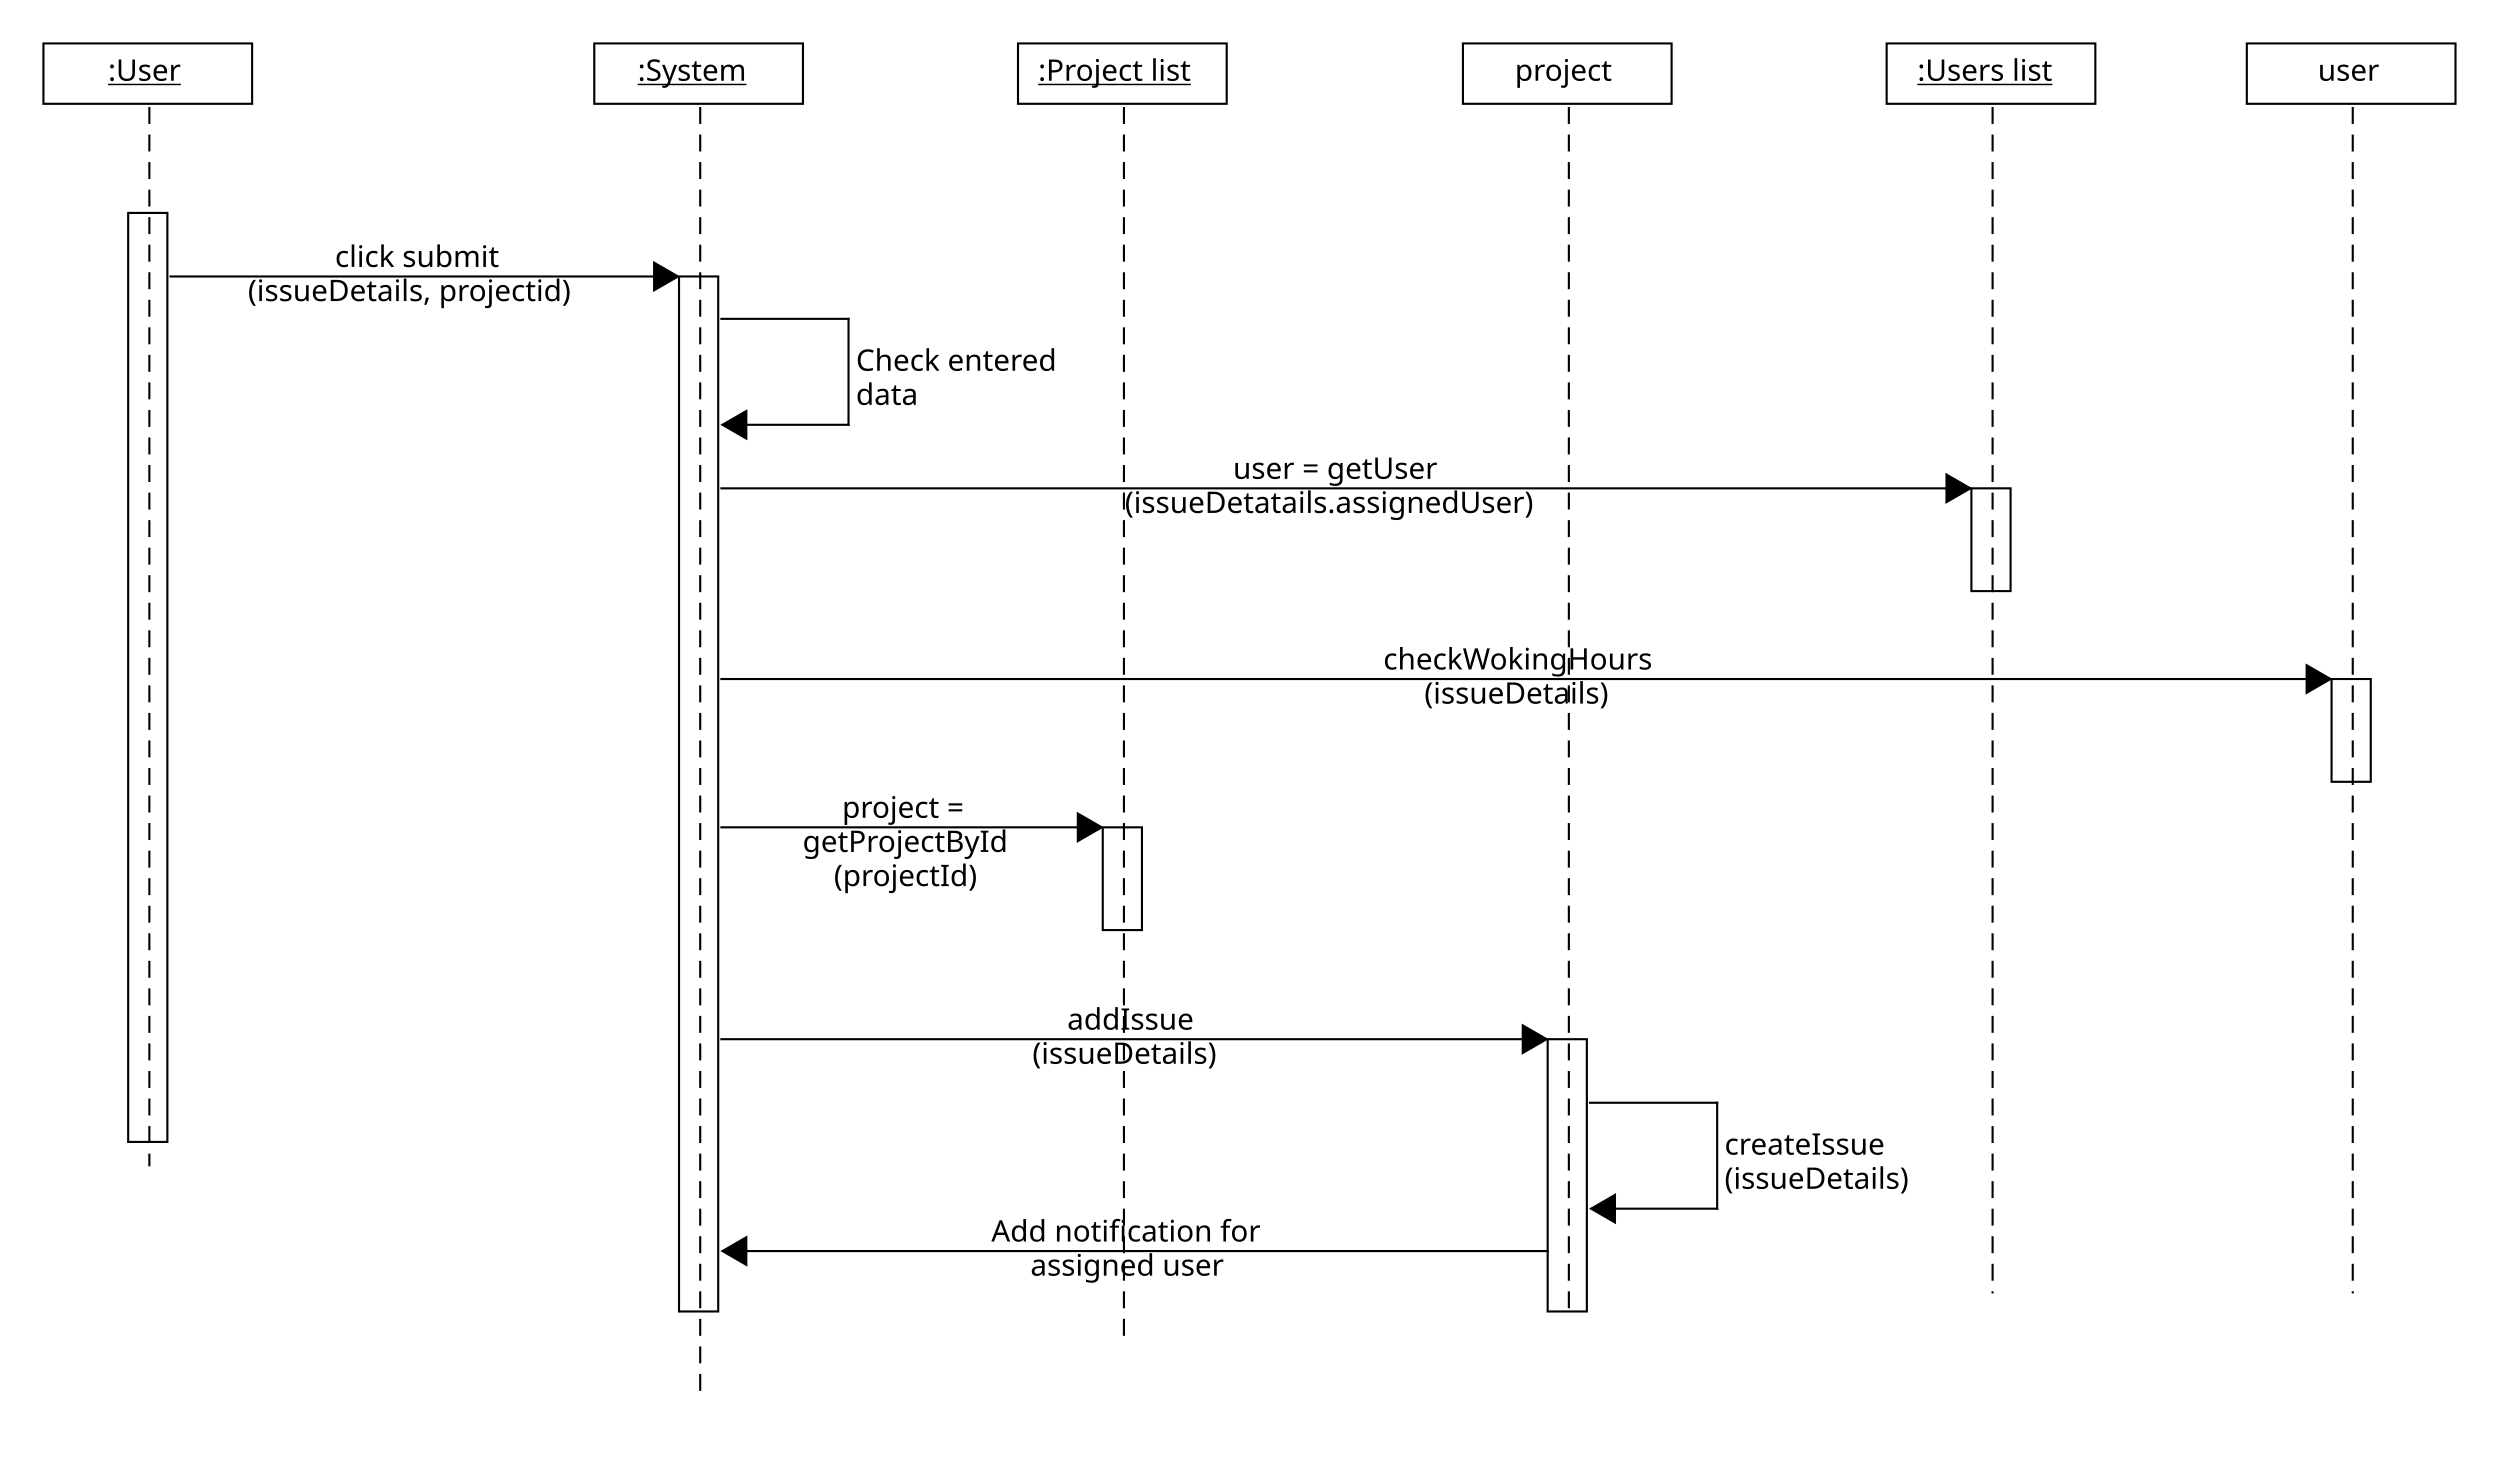
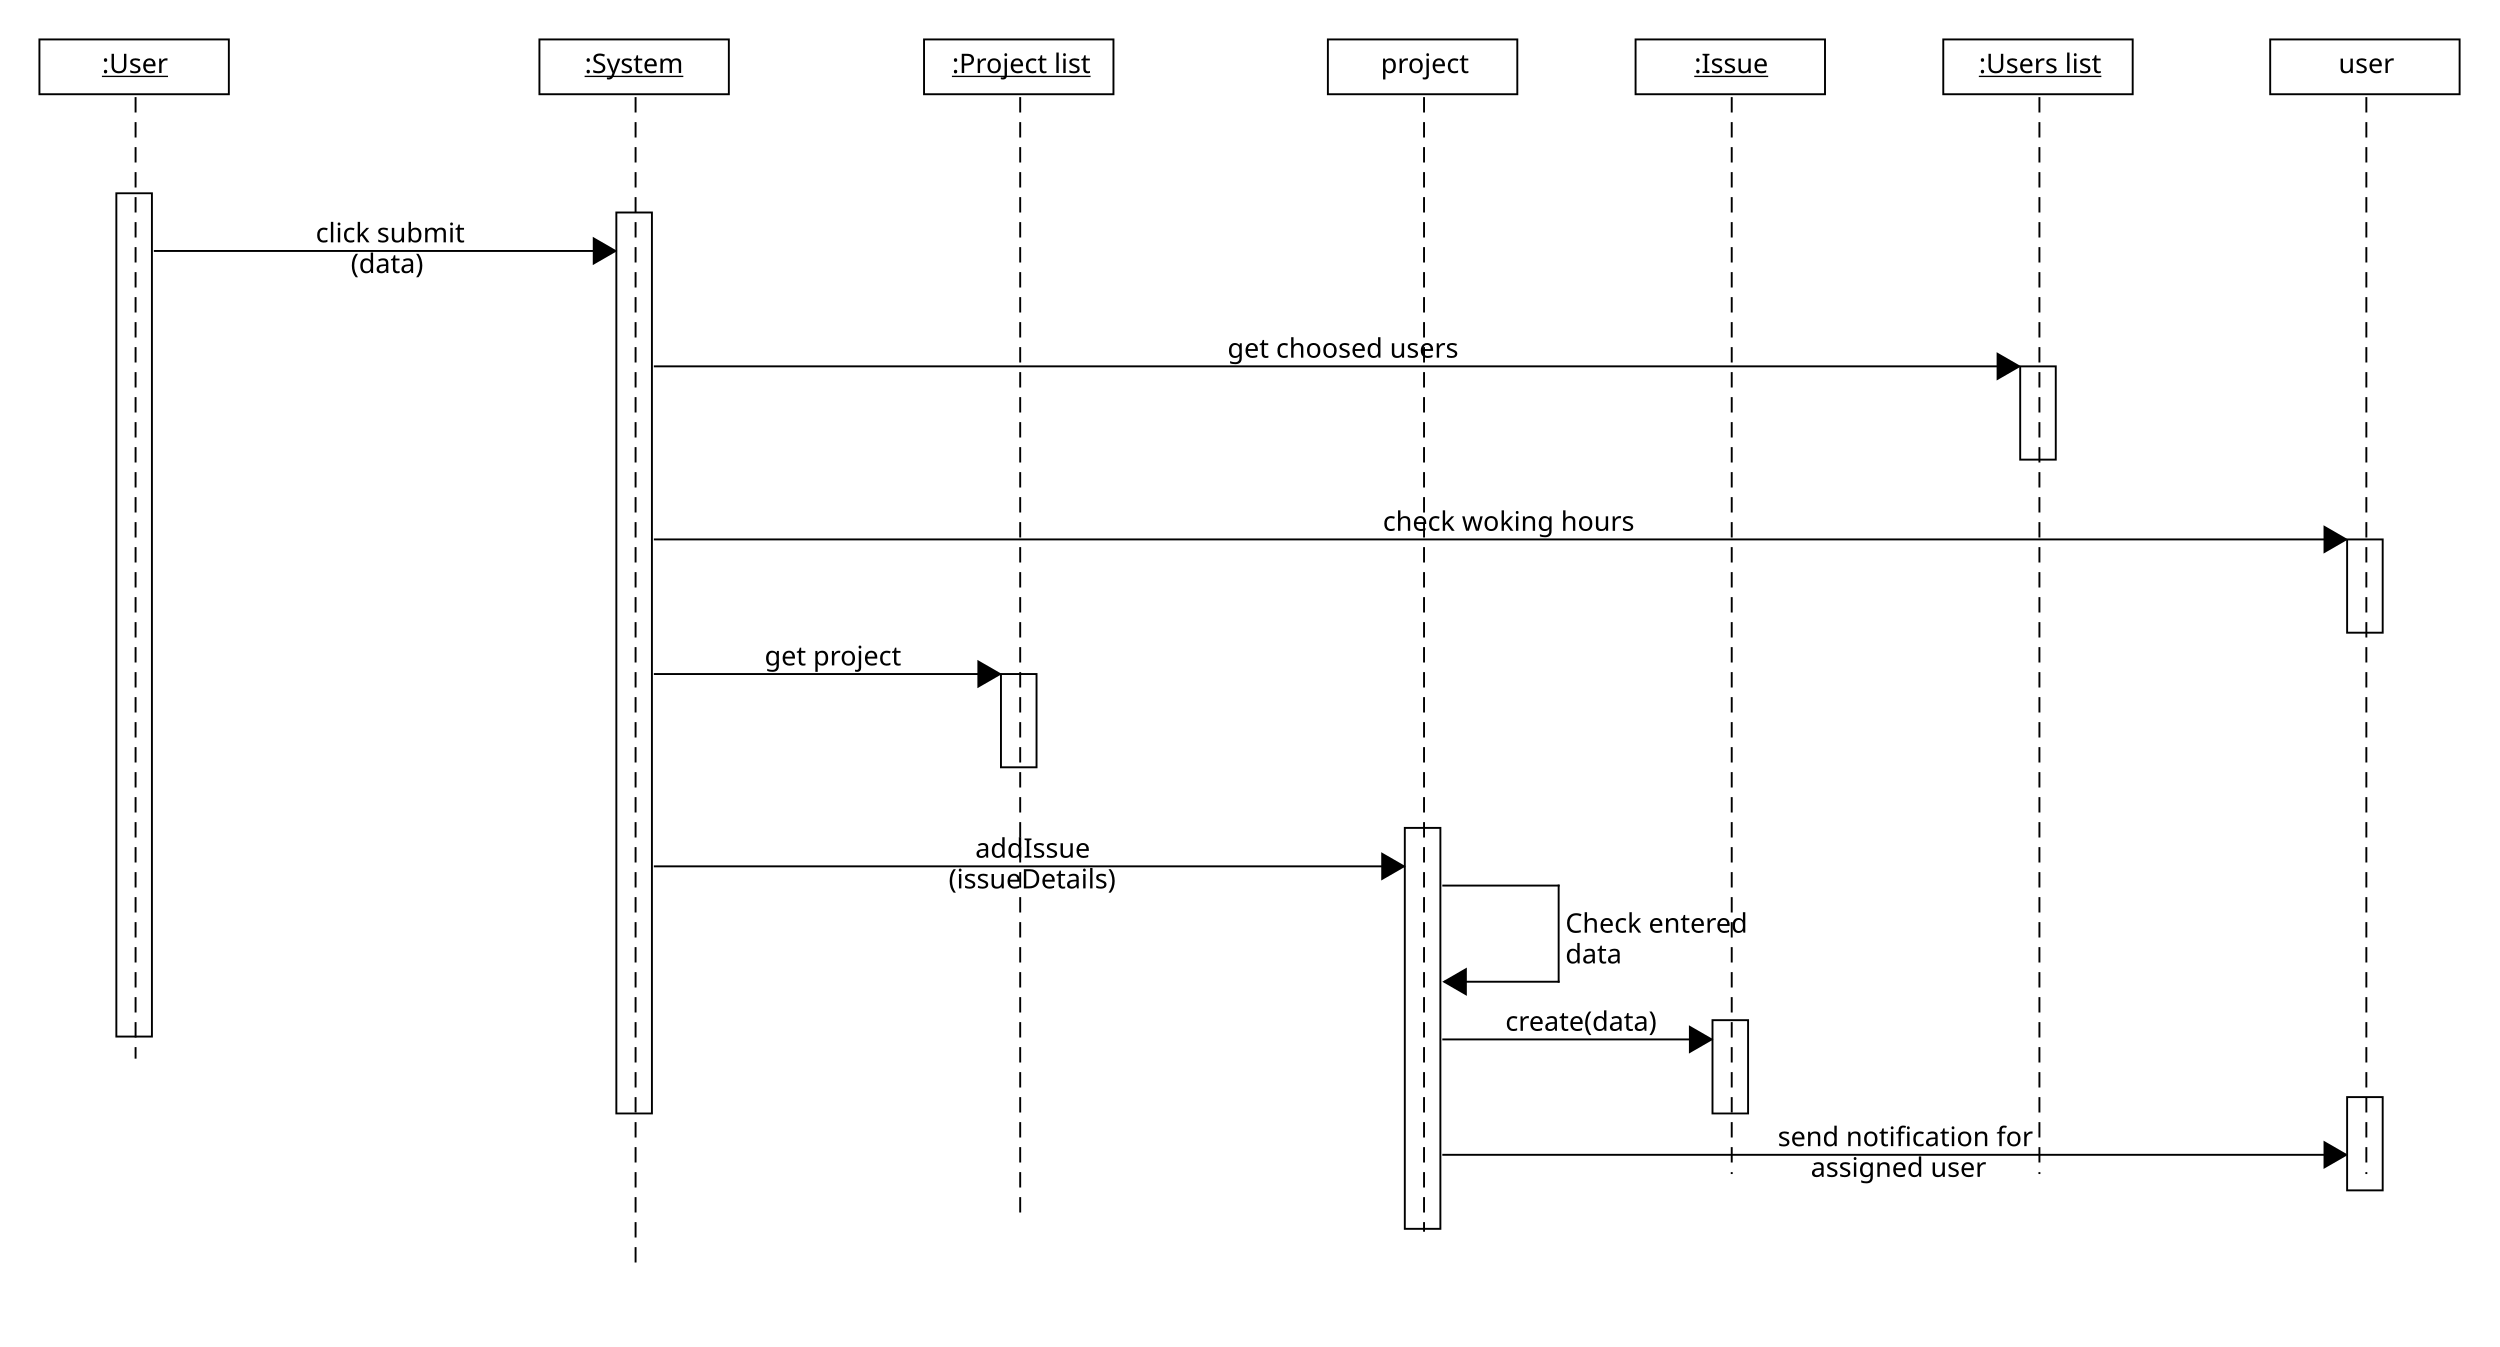
- <svg xmlns="http://www.w3.org/2000/svg" fill-opacity="1" color-rendering="auto" color-interpolation="auto" text-rendering="auto" stroke="black" stroke-linecap="square" width="1180" stroke-miterlimit="10" shape-rendering="auto" stroke-opacity="1" fill="black" stroke-dasharray="none" font-weight="normal" stroke-width="1" viewBox="-10 0 1180 700" height="700" font-family="'Dialog'" font-style="normal" stroke-linejoin="miter" font-size="12px" stroke-dashoffset="0" image-rendering="auto">
+ <svg xmlns="http://www.w3.org/2000/svg" fill-opacity="1" color-rendering="auto" color-interpolation="auto" text-rendering="auto" stroke="black" stroke-linecap="square" width="1300" stroke-miterlimit="10" shape-rendering="auto" stroke-opacity="1" fill="black" stroke-dasharray="none" font-weight="normal" stroke-width="1" viewBox="-20 -20 1300 700" height="700" font-family="'Dialog'" font-style="normal" stroke-linejoin="miter" font-size="12px" stroke-dashoffset="0" image-rendering="auto">
  <defs id="genericDefs" />
  <g>
    <defs id="defs1">
      <clipPath clipPathUnits="userSpaceOnUse" id="clipPath1">
        <path d="M0 0 L2147483647 0 L2147483647 2147483647 L0 2147483647 L0 0 Z" />
      </clipPath>
      <clipPath clipPathUnits="userSpaceOnUse" id="clipPath2">
        <path d="M0 0 L0 50 L20 50 L20 0 Z" />
      </clipPath>
      <clipPath clipPathUnits="userSpaceOnUse" id="clipPath3">
        <path d="M0 0 L0 30 L100 30 L100 0 Z" />
      </clipPath>
      <clipPath clipPathUnits="userSpaceOnUse" id="clipPath4">
-         <path d="M0 0 L0 130 L20 130 L20 0 Z" />
+         <path d="M0 0 L0 210 L20 210 L20 0 Z" />
      </clipPath>
      <clipPath clipPathUnits="userSpaceOnUse" id="clipPath5">
-         <path d="M0 0 L0 490 L20 490 L20 0 Z" />
+         <path d="M0 0 L0 470 L20 470 L20 0 Z" />
      </clipPath>
      <clipPath clipPathUnits="userSpaceOnUse" id="clipPath6">
        <path d="M0 0 L0 440 L20 440 L20 0 Z" />
      </clipPath>
      <clipPath clipPathUnits="userSpaceOnUse" id="clipPath7">
-         <path d="M0 0 L0 50 L790 50 L790 0 Z" />
+         <path d="M0 0 L0 590 L30 590 L30 0 Z" />
      </clipPath>
      <clipPath clipPathUnits="userSpaceOnUse" id="clipPath8">
-         <path d="M0 0 L0 590 L30 590 L30 0 Z" />
+         <path d="M0 0 L0 40 L910 40 L910 0 Z" />
      </clipPath>
      <clipPath clipPathUnits="userSpaceOnUse" id="clipPath9">
-         <path d="M0 0 L0 50 L620 50 L620 0 Z" />
+         <path d="M0 0 L0 40 L740 40 L740 0 Z" />
      </clipPath>
      <clipPath clipPathUnits="userSpaceOnUse" id="clipPath10">
-         <path d="M0 0 L0 80 L190 80 L190 0 Z" />
+         <path d="M0 0 L0 80 L180 80 L180 0 Z" />
      </clipPath>
      <clipPath clipPathUnits="userSpaceOnUse" id="clipPath11">
-         <path d="M0 0 L0 60 L210 60 L210 0 Z" />
+         <path d="M0 0 L0 40 L210 40 L210 0 Z" />
      </clipPath>
      <clipPath clipPathUnits="userSpaceOnUse" id="clipPath12">
        <path d="M0 0 L0 50 L420 50 L420 0 Z" />
      </clipPath>
      <clipPath clipPathUnits="userSpaceOnUse" id="clipPath13">
-         <path d="M0 0 L0 80 L180 80 L180 0 Z" />
+         <path d="M0 0 L0 40 L170 40 L170 0 Z" />
      </clipPath>
      <clipPath clipPathUnits="userSpaceOnUse" id="clipPath14">
+         <path d="M0 0 L0 50 L500 50 L500 0 Z" />
+       </clipPath>
+       <clipPath clipPathUnits="userSpaceOnUse" id="clipPath15">
        <path d="M0 0 L0 50 L270 50 L270 0 Z" />
      </clipPath>
-       <clipPath clipPathUnits="userSpaceOnUse" id="clipPath15">
-         <path d="M0 0 L0 600 L30 600 L30 0 Z" />
-       </clipPath>
      <clipPath clipPathUnits="userSpaceOnUse" id="clipPath16">
+         <path d="M0 0 L0 620 L30 620 L30 0 Z" />
+       </clipPath>
+       <clipPath clipPathUnits="userSpaceOnUse" id="clipPath17">
        <path d="M0 0 L0 610 L30 610 L30 0 Z" />
      </clipPath>
-       <clipPath clipPathUnits="userSpaceOnUse" id="clipPath17">
+       <clipPath clipPathUnits="userSpaceOnUse" id="clipPath18">
        <path d="M0 0 L0 640 L30 640 L30 0 Z" />
      </clipPath>
-       <clipPath clipPathUnits="userSpaceOnUse" id="clipPath18">
+       <clipPath clipPathUnits="userSpaceOnUse" id="clipPath19">
        <path d="M0 0 L0 530 L30 530 L30 0 Z" />
      </clipPath>
    </defs>
-     <g fill="rgb(255,255,255)" fill-opacity="0" transform="translate(1090,320)" stroke-opacity="0" stroke="rgb(255,255,255)">
-       <rect x="0.5" width="18.5" height="48.5" y="0.5" clip-path="url(#clipPath2)" stroke="none" />
-     </g>
-     <g transform="translate(1090,320)">
-       <rect fill="none" x="0.5" width="18.5" height="48.5" y="0.5" clip-path="url(#clipPath2)" />
-     </g>
-     <g fill="rgb(255,255,255)" fill-opacity="0" transform="translate(920,230)" stroke-opacity="0" stroke="rgb(255,255,255)">
-       <rect x="0.5" width="18.5" height="48.5" y="0.5" clip-path="url(#clipPath2)" stroke="none" />
-     </g>
-     <g transform="translate(920,230)">
-       <rect fill="none" x="0.5" width="18.5" height="48.5" y="0.5" clip-path="url(#clipPath2)" />
-     </g>
-     <g fill="rgb(255,255,255)" fill-opacity="0" transform="translate(1050,20)" stroke-opacity="0" stroke="rgb(255,255,255)">
-       <rect x="0.5" width="98.5" height="28.5" y="0.5" clip-path="url(#clipPath3)" stroke="none" />
-     </g>
-     <g transform="translate(1050,20)">
-       <rect fill="none" x="0.5" width="98.5" height="28.5" y="0.5" clip-path="url(#clipPath3)" />
-       <text x="34" font-size="14px" y="18.109" clip-path="url(#clipPath3)" font-family="sans-serif" stroke="none" xml:space="preserve">user</text>
-     </g>
-     <g fill="rgb(255,255,255)" fill-opacity="0" transform="translate(880,20)" stroke-opacity="0" stroke="rgb(255,255,255)">
-       <rect x="0.5" width="98.5" height="28.5" y="0.5" clip-path="url(#clipPath3)" stroke="none" />
-     </g>
-     <g transform="translate(880,20)">
-       <rect fill="none" x="0.5" width="98.5" height="28.5" y="0.5" clip-path="url(#clipPath3)" />
-       <text x="15" font-size="14px" y="18.109" text-decoration="underline" clip-path="url(#clipPath3)" font-family="sans-serif" stroke="none" xml:space="preserve">:Users list</text>
-     </g>
-     <g fill="rgb(255,255,255)" fill-opacity="0" transform="translate(720,490)" stroke-opacity="0" stroke="rgb(255,255,255)">
-       <rect x="0.5" width="18.5" height="128.5" y="0.5" clip-path="url(#clipPath4)" stroke="none" />
-     </g>
-     <g transform="translate(720,490)">
-       <rect fill="none" x="0.5" width="18.5" height="128.5" y="0.5" clip-path="url(#clipPath4)" />
-     </g>
-     <g fill="rgb(255,255,255)" fill-opacity="0" transform="translate(310,130)" stroke-opacity="0" stroke="rgb(255,255,255)">
-       <rect x="0.5" width="18.5" height="488.5" y="0.5" clip-path="url(#clipPath5)" stroke="none" />
-     </g>
-     <g transform="translate(310,130)">
-       <rect fill="none" x="0.5" width="18.5" height="488.5" y="0.5" clip-path="url(#clipPath5)" />
-     </g>
-     <g fill="rgb(255,255,255)" fill-opacity="0" transform="translate(510,390)" stroke-opacity="0" stroke="rgb(255,255,255)">
-       <rect x="0.5" width="18.5" height="48.5" y="0.5" clip-path="url(#clipPath2)" stroke="none" />
-     </g>
-     <g transform="translate(510,390)">
-       <rect fill="none" x="0.5" width="18.5" height="48.5" y="0.5" clip-path="url(#clipPath2)" />
-     </g>
-     <g fill="rgb(255,255,255)" fill-opacity="0" transform="translate(10,20)" stroke-opacity="0" stroke="rgb(255,255,255)">
-       <rect x="0.5" width="98.5" height="28.5" y="0.5" clip-path="url(#clipPath3)" stroke="none" />
-     </g>
-     <g transform="translate(10,20)">
-       <rect fill="none" x="0.5" width="98.5" height="28.5" y="0.5" clip-path="url(#clipPath3)" />
-       <text x="31" font-size="14px" y="18.109" text-decoration="underline" clip-path="url(#clipPath3)" font-family="sans-serif" stroke="none" xml:space="preserve">:User</text>
-     </g>
-     <g fill="rgb(255,255,255)" fill-opacity="0" transform="translate(50,100)" stroke-opacity="0" stroke="rgb(255,255,255)">
+     <g fill="rgb(255,255,255)" fill-opacity="0" transform="translate(1200,550)" stroke-opacity="0" stroke="rgb(255,255,255)">
+       <rect x="0.5" width="18.5" height="48.5" y="0.5" clip-path="url(#clipPath2)" stroke="none" />
+     </g>
+     <g transform="translate(1200,550)">
+       <rect fill="none" x="0.5" width="18.5" height="48.5" y="0.5" clip-path="url(#clipPath2)" />
+     </g>
+     <g fill="rgb(255,255,255)" fill-opacity="0" transform="translate(870,510)" stroke-opacity="0" stroke="rgb(255,255,255)">
+       <rect x="0.5" width="18.5" height="48.5" y="0.5" clip-path="url(#clipPath2)" stroke="none" />
+     </g>
+     <g transform="translate(870,510)">
+       <rect fill="none" x="0.5" width="18.5" height="48.5" y="0.5" clip-path="url(#clipPath2)" />
+     </g>
+     <g fill="rgb(255,255,255)" fill-opacity="0" transform="translate(830,0)" stroke-opacity="0" stroke="rgb(255,255,255)">
+       <rect x="0.5" width="98.5" height="28.5" y="0.5" clip-path="url(#clipPath3)" stroke="none" />
+     </g>
+     <g transform="translate(830,0)">
+       <rect fill="none" x="0.5" width="98.5" height="28.5" y="0.5" clip-path="url(#clipPath3)" />
+       <text x="31" font-size="14px" y="17.969" text-decoration="underline" clip-path="url(#clipPath3)" font-family="sans-serif" stroke="none" xml:space="preserve">:Issue</text>
+     </g>
+     <g fill="rgb(255,255,255)" fill-opacity="0" transform="translate(1200,260)" stroke-opacity="0" stroke="rgb(255,255,255)">
+       <rect x="0.5" width="18.5" height="48.5" y="0.5" clip-path="url(#clipPath2)" stroke="none" />
+     </g>
+     <g transform="translate(1200,260)">
+       <rect fill="none" x="0.5" width="18.5" height="48.5" y="0.5" clip-path="url(#clipPath2)" />
+     </g>
+     <g fill="rgb(255,255,255)" fill-opacity="0" transform="translate(1030,170)" stroke-opacity="0" stroke="rgb(255,255,255)">
+       <rect x="0.5" width="18.5" height="48.5" y="0.5" clip-path="url(#clipPath2)" stroke="none" />
+     </g>
+     <g transform="translate(1030,170)">
+       <rect fill="none" x="0.5" width="18.5" height="48.5" y="0.5" clip-path="url(#clipPath2)" />
+     </g>
+     <g fill="rgb(255,255,255)" fill-opacity="0" transform="translate(1160,0)" stroke-opacity="0" stroke="rgb(255,255,255)">
+       <rect x="0.5" width="98.5" height="28.5" y="0.5" clip-path="url(#clipPath3)" stroke="none" />
+     </g>
+     <g transform="translate(1160,0)">
+       <rect fill="none" x="0.5" width="98.5" height="28.5" y="0.5" clip-path="url(#clipPath3)" />
+       <text x="36" font-size="14px" y="17.969" clip-path="url(#clipPath3)" font-family="sans-serif" stroke="none" xml:space="preserve">user</text>
+     </g>
+     <g fill="rgb(255,255,255)" fill-opacity="0" transform="translate(990,0)" stroke-opacity="0" stroke="rgb(255,255,255)">
+       <rect x="0.5" width="98.5" height="28.5" y="0.5" clip-path="url(#clipPath3)" stroke="none" />
+     </g>
+     <g transform="translate(990,0)">
+       <rect fill="none" x="0.5" width="98.5" height="28.5" y="0.5" clip-path="url(#clipPath3)" />
+       <text x="19" font-size="14px" y="17.969" text-decoration="underline" clip-path="url(#clipPath3)" font-family="sans-serif" stroke="none" xml:space="preserve">:Users list</text>
+     </g>
+     <g fill="rgb(255,255,255)" fill-opacity="0" transform="translate(710,410)" stroke-opacity="0" stroke="rgb(255,255,255)">
+       <rect x="0.5" width="18.5" height="208.5" y="0.5" clip-path="url(#clipPath4)" stroke="none" />
+     </g>
+     <g transform="translate(710,410)">
+       <rect fill="none" x="0.5" width="18.5" height="208.5" y="0.5" clip-path="url(#clipPath4)" />
+     </g>
+     <g fill="rgb(255,255,255)" fill-opacity="0" transform="translate(300,90)" stroke-opacity="0" stroke="rgb(255,255,255)">
+       <rect x="0.5" width="18.5" height="468.5" y="0.5" clip-path="url(#clipPath5)" stroke="none" />
+     </g>
+     <g transform="translate(300,90)">
+       <rect fill="none" x="0.5" width="18.5" height="468.5" y="0.5" clip-path="url(#clipPath5)" />
+     </g>
+     <g fill="rgb(255,255,255)" fill-opacity="0" transform="translate(500,330)" stroke-opacity="0" stroke="rgb(255,255,255)">
+       <rect x="0.5" width="18.5" height="48.5" y="0.5" clip-path="url(#clipPath2)" stroke="none" />
+     </g>
+     <g transform="translate(500,330)">
+       <rect fill="none" x="0.5" width="18.5" height="48.5" y="0.5" clip-path="url(#clipPath2)" />
+     </g>
+     <g fill="rgb(255,255,255)" fill-opacity="0" stroke-opacity="0" stroke="rgb(255,255,255)">
+       <rect x="0.5" width="98.5" height="28.5" y="0.5" clip-path="url(#clipPath3)" stroke="none" />
+     </g>
+     <g>
+       <rect fill="none" x="0.5" width="98.5" height="28.5" y="0.5" clip-path="url(#clipPath3)" />
+       <text x="33" font-size="14px" y="17.969" text-decoration="underline" clip-path="url(#clipPath3)" font-family="sans-serif" stroke="none" xml:space="preserve">:User</text>
+     </g>
+     <g fill="rgb(255,255,255)" fill-opacity="0" transform="translate(40,80)" stroke-opacity="0" stroke="rgb(255,255,255)">
      <rect x="0.5" width="18.5" height="438.5" y="0.5" clip-path="url(#clipPath6)" stroke="none" />
    </g>
-     <g transform="translate(50,100)">
+     <g transform="translate(40,80)">
      <rect fill="none" x="0.5" width="18.5" height="438.5" y="0.5" clip-path="url(#clipPath6)" />
    </g>
-     <g fill="rgb(255,255,255)" fill-opacity="0" transform="translate(680,20)" stroke-opacity="0" stroke="rgb(255,255,255)">
-       <rect x="0.5" width="98.5" height="28.5" y="0.5" clip-path="url(#clipPath3)" stroke="none" />
-     </g>
-     <g transform="translate(680,20)">
-       <rect fill="none" x="0.5" width="98.5" height="28.5" y="0.5" clip-path="url(#clipPath3)" />
-       <text x="25" font-size="14px" y="18.109" clip-path="url(#clipPath3)" font-family="sans-serif" stroke="none" xml:space="preserve">project</text>
-     </g>
-     <g fill="rgb(255,255,255)" fill-opacity="0" transform="translate(470,20)" stroke-opacity="0" stroke="rgb(255,255,255)">
-       <rect x="0.5" width="98.5" height="28.5" y="0.5" clip-path="url(#clipPath3)" stroke="none" />
-     </g>
-     <g transform="translate(470,20)">
-       <rect fill="none" x="0.5" width="98.5" height="28.5" y="0.5" clip-path="url(#clipPath3)" />
-       <text x="10" font-size="14px" y="18.109" text-decoration="underline" clip-path="url(#clipPath3)" font-family="sans-serif" stroke="none" xml:space="preserve">:Project list</text>
-     </g>
-     <g fill="rgb(255,255,255)" fill-opacity="0" transform="translate(270,20)" stroke-opacity="0" stroke="rgb(255,255,255)">
-       <rect x="0.5" width="98.5" height="28.5" y="0.5" clip-path="url(#clipPath3)" stroke="none" />
-     </g>
-     <g transform="translate(270,20)">
-       <rect fill="none" x="0.5" width="98.5" height="28.5" y="0.5" clip-path="url(#clipPath3)" />
-       <text x="21" font-size="14px" y="18.109" text-decoration="underline" clip-path="url(#clipPath3)" font-family="sans-serif" stroke="none" xml:space="preserve">:System</text>
-     </g>
-     <g transform="translate(320,300)">
-       <path fill="none" d="M769.5 20.5 L10.5 20.5" clip-path="url(#clipPath7)" />
-       <path d="M758.742 14 L770 20.5 L758.742 27 Z" clip-path="url(#clipPath7)" stroke="none" />
-       <path fill="none" d="M758.742 14 L770 20.5 L758.742 27 Z" clip-path="url(#clipPath7)" />
-       <text x="322.916" font-size="14px" y="16" clip-path="url(#clipPath7)" font-family="sans-serif" stroke="none" xml:space="preserve">checkWokingHours</text>
-       <text x="342.289" font-size="14px" y="32.109" clip-path="url(#clipPath7)" font-family="sans-serif" stroke="none" xml:space="preserve">(issueDetails)</text>
-     </g>
-     <g stroke-dasharray="8,5" stroke-miterlimit="5" transform="translate(1090,40)" stroke-linecap="butt">
-       <path fill="none" d="M10.5 10.5 L10.5 570.5" clip-path="url(#clipPath8)" />
-     </g>
-     <g stroke-dasharray="8,5" stroke-miterlimit="5" transform="translate(920,40)" stroke-linecap="butt">
-       <path fill="none" d="M10.5 10.5 L10.5 570.5" clip-path="url(#clipPath8)" />
-     </g>
-     <g transform="translate(320,210)">
-       <path fill="none" d="M599.5 20.5 L10.5 20.5" clip-path="url(#clipPath9)" />
-       <path d="M588.742 14 L600 20.5 L588.742 27 Z" clip-path="url(#clipPath9)" stroke="none" />
-       <path fill="none" d="M588.742 14 L600 20.5 L588.742 27 Z" clip-path="url(#clipPath9)" />
-       <text x="251.967" font-size="14px" y="16" clip-path="url(#clipPath9)" font-family="sans-serif" stroke="none" xml:space="preserve">user = getUser</text>
-       <text x="200.916" font-size="14px" y="32.109" clip-path="url(#clipPath9)" font-family="sans-serif" stroke="none" xml:space="preserve">(issueDetatails.assignedUser)</text>
-     </g>
-     <g transform="translate(320,140)">
+     <g fill="rgb(255,255,255)" fill-opacity="0" transform="translate(670,0)" stroke-opacity="0" stroke="rgb(255,255,255)">
+       <rect x="0.5" width="98.5" height="28.5" y="0.5" clip-path="url(#clipPath3)" stroke="none" />
+     </g>
+     <g transform="translate(670,0)">
+       <rect fill="none" x="0.5" width="98.5" height="28.5" y="0.5" clip-path="url(#clipPath3)" />
+       <text x="28" font-size="14px" y="17.969" clip-path="url(#clipPath3)" font-family="sans-serif" stroke="none" xml:space="preserve">project</text>
+     </g>
+     <g fill="rgb(255,255,255)" fill-opacity="0" transform="translate(460,0)" stroke-opacity="0" stroke="rgb(255,255,255)">
+       <rect x="0.5" width="98.5" height="28.5" y="0.5" clip-path="url(#clipPath3)" stroke="none" />
+     </g>
+     <g transform="translate(460,0)">
+       <rect fill="none" x="0.5" width="98.5" height="28.5" y="0.5" clip-path="url(#clipPath3)" />
+       <text x="15" font-size="14px" y="17.969" text-decoration="underline" clip-path="url(#clipPath3)" font-family="sans-serif" stroke="none" xml:space="preserve">:Project list</text>
+     </g>
+     <g fill="rgb(255,255,255)" fill-opacity="0" transform="translate(260,0)" stroke-opacity="0" stroke="rgb(255,255,255)">
+       <rect x="0.5" width="98.5" height="28.5" y="0.5" clip-path="url(#clipPath3)" stroke="none" />
+     </g>
+     <g transform="translate(260,0)">
+       <rect fill="none" x="0.5" width="98.5" height="28.5" y="0.5" clip-path="url(#clipPath3)" />
+       <text x="24" font-size="14px" y="17.969" text-decoration="underline" clip-path="url(#clipPath3)" font-family="sans-serif" stroke="none" xml:space="preserve">:System</text>
+     </g>
+     <g stroke-dasharray="8,5" stroke-miterlimit="5" transform="translate(870,20)" stroke-linecap="butt">
+       <path fill="none" d="M10.5 10.5 L10.5 570.5" clip-path="url(#clipPath7)" />
+     </g>
+     <g transform="translate(310,240)">
+       <path fill="none" d="M889.5 20.5 L10.5 20.5" clip-path="url(#clipPath8)" />
+       <path d="M878.742 14 L890 20.5 L878.742 27 Z" clip-path="url(#clipPath8)" stroke="none" />
+       <path fill="none" d="M878.742 14 L890 20.5 L878.742 27 Z" clip-path="url(#clipPath8)" />
+       <text x="389.071" font-size="14px" y="16" clip-path="url(#clipPath8)" font-family="sans-serif" stroke="none" xml:space="preserve">check woking hours</text>
+     </g>
+     <g stroke-dasharray="8,5" stroke-miterlimit="5" transform="translate(1200,20)" stroke-linecap="butt">
+       <path fill="none" d="M10.5 10.5 L10.5 570.5" clip-path="url(#clipPath7)" />
+     </g>
+     <g stroke-dasharray="8,5" stroke-miterlimit="5" transform="translate(1030,20)" stroke-linecap="butt">
+       <path fill="none" d="M10.5 10.5 L10.5 570.5" clip-path="url(#clipPath7)" />
+     </g>
+     <g transform="translate(310,150)">
+       <path fill="none" d="M719.5 20.5 L10.5 20.5" clip-path="url(#clipPath9)" />
+       <path d="M708.742 14 L720 20.5 L708.742 27 Z" clip-path="url(#clipPath9)" stroke="none" />
+       <path fill="none" d="M708.742 14 L720 20.5 L708.742 27 Z" clip-path="url(#clipPath9)" />
+       <text x="308.297" font-size="14px" y="16" clip-path="url(#clipPath9)" font-family="sans-serif" stroke="none" xml:space="preserve">get choosed users</text>
+     </g>
+     <g transform="translate(720,430)">
      <path fill="none" d="M11.5 60.5 L70.5 60.5" clip-path="url(#clipPath10)" />
      <path fill="none" d="M70.5 60.5 L70.5 10.5" clip-path="url(#clipPath10)" />
      <path fill="none" d="M70.5 10.5 L10.5 10.5" clip-path="url(#clipPath10)" />
      <path d="M22.258 67 L11 60.5 L22.258 54 Z" clip-path="url(#clipPath10)" stroke="none" />
      <path fill="none" d="M22.258 67 L11 60.5 L22.258 54 Z" clip-path="url(#clipPath10)" />
      <text x="74" font-size="14px" y="35" clip-path="url(#clipPath10)" font-family="sans-serif" stroke="none" xml:space="preserve">Check entered</text>
-       <text x="74" font-size="14px" y="51.109" clip-path="url(#clipPath10)" font-family="sans-serif" stroke="none" xml:space="preserve">data</text>
-     </g>
-     <g transform="translate(320,370)">
+       <text x="74" font-size="14px" y="50.969" clip-path="url(#clipPath10)" font-family="sans-serif" stroke="none" xml:space="preserve">data</text>
+     </g>
+     <g transform="translate(310,310)">
      <path fill="none" d="M189.5 20.5 L10.5 20.5" clip-path="url(#clipPath11)" />
      <path d="M178.742 14 L190 20.5 L178.742 27 Z" clip-path="url(#clipPath11)" stroke="none" />
      <path fill="none" d="M178.742 14 L190 20.5 L178.742 27 Z" clip-path="url(#clipPath11)" />
-       <text x="67.461" font-size="14px" y="16" clip-path="url(#clipPath11)" font-family="sans-serif" stroke="none" xml:space="preserve">project =</text>
-       <text x="48.826" font-size="14px" y="32.109" clip-path="url(#clipPath11)" font-family="sans-serif" stroke="none" xml:space="preserve">getProjectById</text>
-       <text x="63.581" font-size="14px" y="48.219" clip-path="url(#clipPath11)" font-family="sans-serif" stroke="none" xml:space="preserve">(projectId)</text>
-     </g>
-     <g transform="translate(320,470)">
+       <text x="67.595" font-size="14px" y="16" clip-path="url(#clipPath11)" font-family="sans-serif" stroke="none" xml:space="preserve">get project</text>
+     </g>
+     <g transform="translate(310,410)">
      <path fill="none" d="M399.5 20.5 L10.5 20.5" clip-path="url(#clipPath12)" />
      <path d="M388.742 14 L400 20.5 L388.742 27 Z" clip-path="url(#clipPath12)" stroke="none" />
      <path fill="none" d="M388.742 14 L400 20.5 L388.742 27 Z" clip-path="url(#clipPath12)" />
-       <text x="173.722" font-size="14px" y="16" clip-path="url(#clipPath12)" font-family="sans-serif" stroke="none" xml:space="preserve">addIssue</text>
-       <text x="157.289" font-size="14px" y="32.109" clip-path="url(#clipPath12)" font-family="sans-serif" stroke="none" xml:space="preserve">(issueDetails)</text>
-     </g>
-     <g transform="translate(730,510)">
-       <path fill="none" d="M11.5 60.5 L70.5 60.5" clip-path="url(#clipPath13)" />
-       <path fill="none" d="M70.5 60.5 L70.5 10.5" clip-path="url(#clipPath13)" />
-       <path fill="none" d="M70.5 10.5 L10.5 10.5" clip-path="url(#clipPath13)" />
-       <path d="M22.258 67 L11 60.5 L22.258 54 Z" clip-path="url(#clipPath13)" stroke="none" />
-       <path fill="none" d="M22.258 67 L11 60.5 L22.258 54 Z" clip-path="url(#clipPath13)" />
-       <text x="74" font-size="14px" y="35" clip-path="url(#clipPath13)" font-family="sans-serif" stroke="none" xml:space="preserve">createIssue</text>
-       <text x="74" font-size="14px" y="51.109" clip-path="url(#clipPath13)" font-family="sans-serif" stroke="none" xml:space="preserve">(issueDetails)</text>
-     </g>
-     <g transform="translate(320,570)">
-       <path fill="none" d="M11.5 20.5 L400.5 20.5" clip-path="url(#clipPath12)" />
-       <path d="M22.258 27 L11 20.5 L22.258 14 Z" clip-path="url(#clipPath12)" stroke="none" />
-       <path fill="none" d="M22.258 27 L11 20.5 L22.258 14 Z" clip-path="url(#clipPath12)" />
-       <text x="137.885" font-size="14px" y="16" clip-path="url(#clipPath12)" font-family="sans-serif" stroke="none" xml:space="preserve">Add notification for</text>
-       <text x="156.349" font-size="14px" y="32.109" clip-path="url(#clipPath12)" font-family="sans-serif" stroke="none" xml:space="preserve">assigned user</text>
-     </g>
-     <g transform="translate(60,110)">
-       <path fill="none" d="M249.5 20.5 L10.5 20.5" clip-path="url(#clipPath14)" />
-       <path d="M238.742 14 L250 20.5 L238.742 27 Z" clip-path="url(#clipPath14)" stroke="none" />
-       <path fill="none" d="M238.742 14 L250 20.5 L238.742 27 Z" clip-path="url(#clipPath14)" />
-       <text x="88.099" font-size="14px" y="16" clip-path="url(#clipPath14)" font-family="sans-serif" stroke="none" xml:space="preserve">click submit</text>
-       <text x="47.002" font-size="14px" y="32.109" clip-path="url(#clipPath14)" font-family="sans-serif" stroke="none" xml:space="preserve">(issueDetails, projectid)</text>
-     </g>
-     <g stroke-dasharray="8,5" stroke-miterlimit="5" transform="translate(720,40)" stroke-linecap="butt">
-       <path fill="none" d="M10.5 10.5 L10.5 580.5" clip-path="url(#clipPath15)" />
-     </g>
-     <g stroke-dasharray="8,5" stroke-miterlimit="5" transform="translate(510,40)" stroke-linecap="butt">
-       <path fill="none" d="M10.5 10.5 L10.5 590.5" clip-path="url(#clipPath16)" />
-     </g>
-     <g stroke-dasharray="8,5" stroke-miterlimit="5" transform="translate(310,40)" stroke-linecap="butt">
-       <path fill="none" d="M10.5 10.5 L10.5 620.5" clip-path="url(#clipPath17)" />
-     </g>
-     <g stroke-dasharray="8,5" stroke-miterlimit="5" transform="translate(50,40)" stroke-linecap="butt">
-       <path fill="none" d="M10.5 10.5 L10.5 510.5" clip-path="url(#clipPath18)" />
+       <text x="177.131" font-size="14px" y="16" clip-path="url(#clipPath12)" font-family="sans-serif" stroke="none" xml:space="preserve">addIssue</text>
+       <text x="163.275" font-size="14px" y="31.969" clip-path="url(#clipPath12)" font-family="sans-serif" stroke="none" xml:space="preserve">(issueDetails)</text>
+     </g>
+     <g transform="translate(720,500)">
+       <path fill="none" d="M149.5 20.5 L10.5 20.5" clip-path="url(#clipPath13)" />
+       <path d="M138.742 14 L150 20.5 L138.742 27 Z" clip-path="url(#clipPath13)" stroke="none" />
+       <path fill="none" d="M138.742 14 L150 20.5 L138.742 27 Z" clip-path="url(#clipPath13)" />
+       <text x="42.785" font-size="14px" y="16" clip-path="url(#clipPath13)" font-family="sans-serif" stroke="none" xml:space="preserve">create(data)</text>
+     </g>
+     <g transform="translate(720,560)">
+       <path fill="none" d="M479.5 20.5 L10.5 20.5" clip-path="url(#clipPath14)" />
+       <path d="M468.742 14 L480 20.5 L468.742 27 Z" clip-path="url(#clipPath14)" stroke="none" />
+       <path fill="none" d="M468.742 14 L480 20.5 L468.742 27 Z" clip-path="url(#clipPath14)" />
+       <text x="184.417" font-size="14px" y="16" clip-path="url(#clipPath14)" font-family="sans-serif" stroke="none" xml:space="preserve">send notification for</text>
+       <text x="201.569" font-size="14px" y="31.969" clip-path="url(#clipPath14)" font-family="sans-serif" stroke="none" xml:space="preserve">assigned user</text>
+     </g>
+     <g transform="translate(50,90)">
+       <path fill="none" d="M249.5 20.5 L10.5 20.5" clip-path="url(#clipPath15)" />
+       <path d="M238.742 14 L250 20.5 L238.742 27 Z" clip-path="url(#clipPath15)" stroke="none" />
+       <path fill="none" d="M238.742 14 L250 20.5 L238.742 27 Z" clip-path="url(#clipPath15)" />
+       <text x="94.155" font-size="14px" y="16" clip-path="url(#clipPath15)" font-family="sans-serif" stroke="none" xml:space="preserve">click submit</text>
+       <text x="112.389" font-size="14px" y="31.969" clip-path="url(#clipPath15)" font-family="sans-serif" stroke="none" xml:space="preserve">(data)</text>
+     </g>
+     <g stroke-dasharray="8,5" stroke-miterlimit="5" transform="translate(710,20)" stroke-linecap="butt">
+       <path fill="none" d="M10.5 10.5 L10.5 600.5" clip-path="url(#clipPath16)" />
+     </g>
+     <g stroke-dasharray="8,5" stroke-miterlimit="5" transform="translate(500,20)" stroke-linecap="butt">
+       <path fill="none" d="M10.5 10.5 L10.5 590.5" clip-path="url(#clipPath17)" />
+     </g>
+     <g stroke-dasharray="8,5" stroke-miterlimit="5" transform="translate(300,20)" stroke-linecap="butt">
+       <path fill="none" d="M10.5 10.5 L10.5 620.5" clip-path="url(#clipPath18)" />
+     </g>
+     <g stroke-dasharray="8,5" stroke-miterlimit="5" transform="translate(40,20)" stroke-linecap="butt">
+       <path fill="none" d="M10.5 10.5 L10.5 510.5" clip-path="url(#clipPath19)" />
    </g>
  </g>
</svg>
